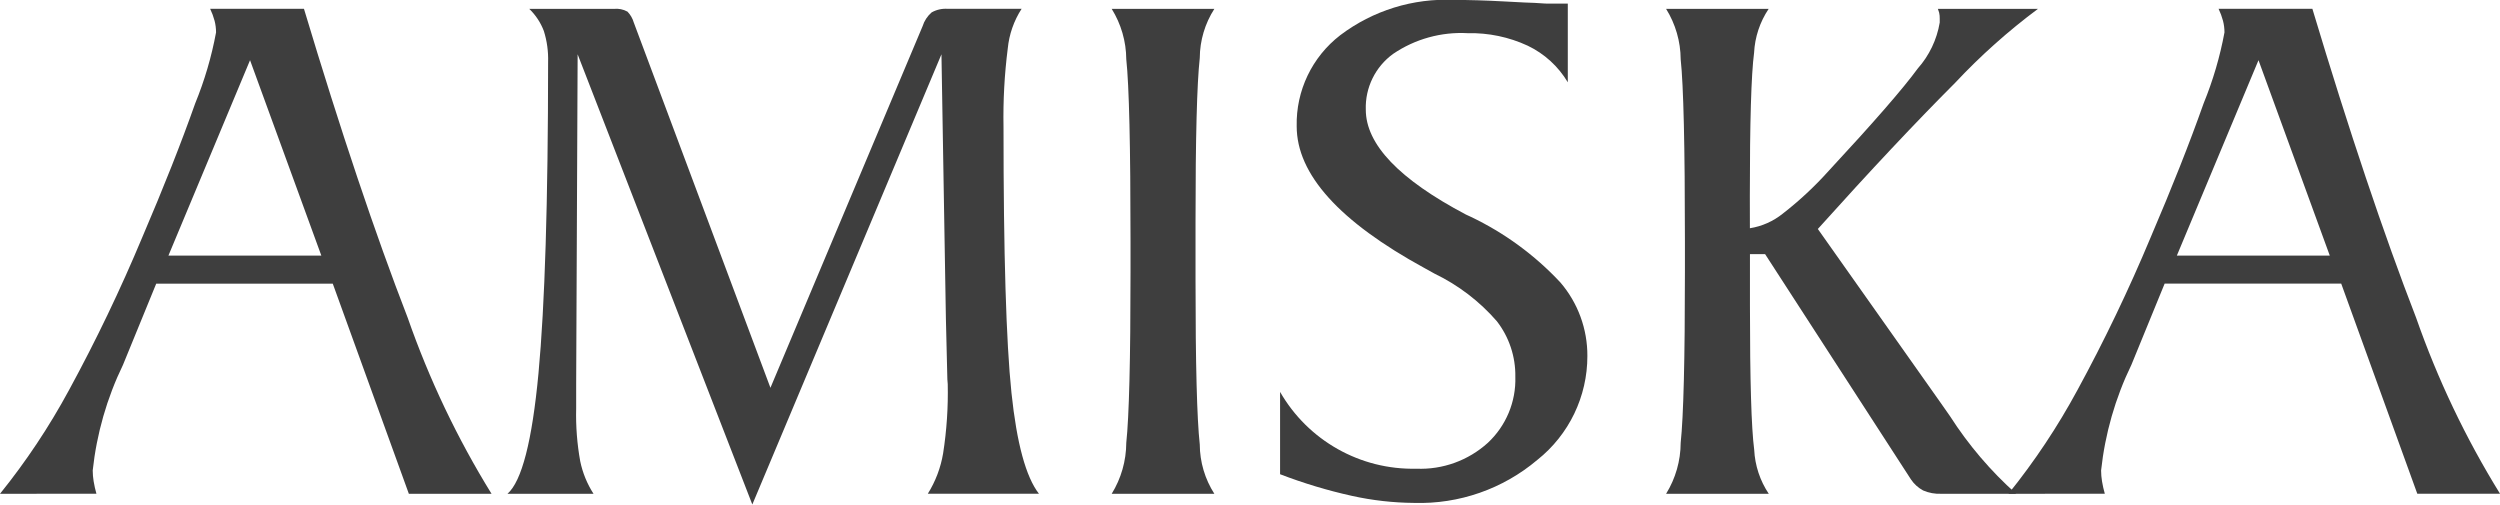
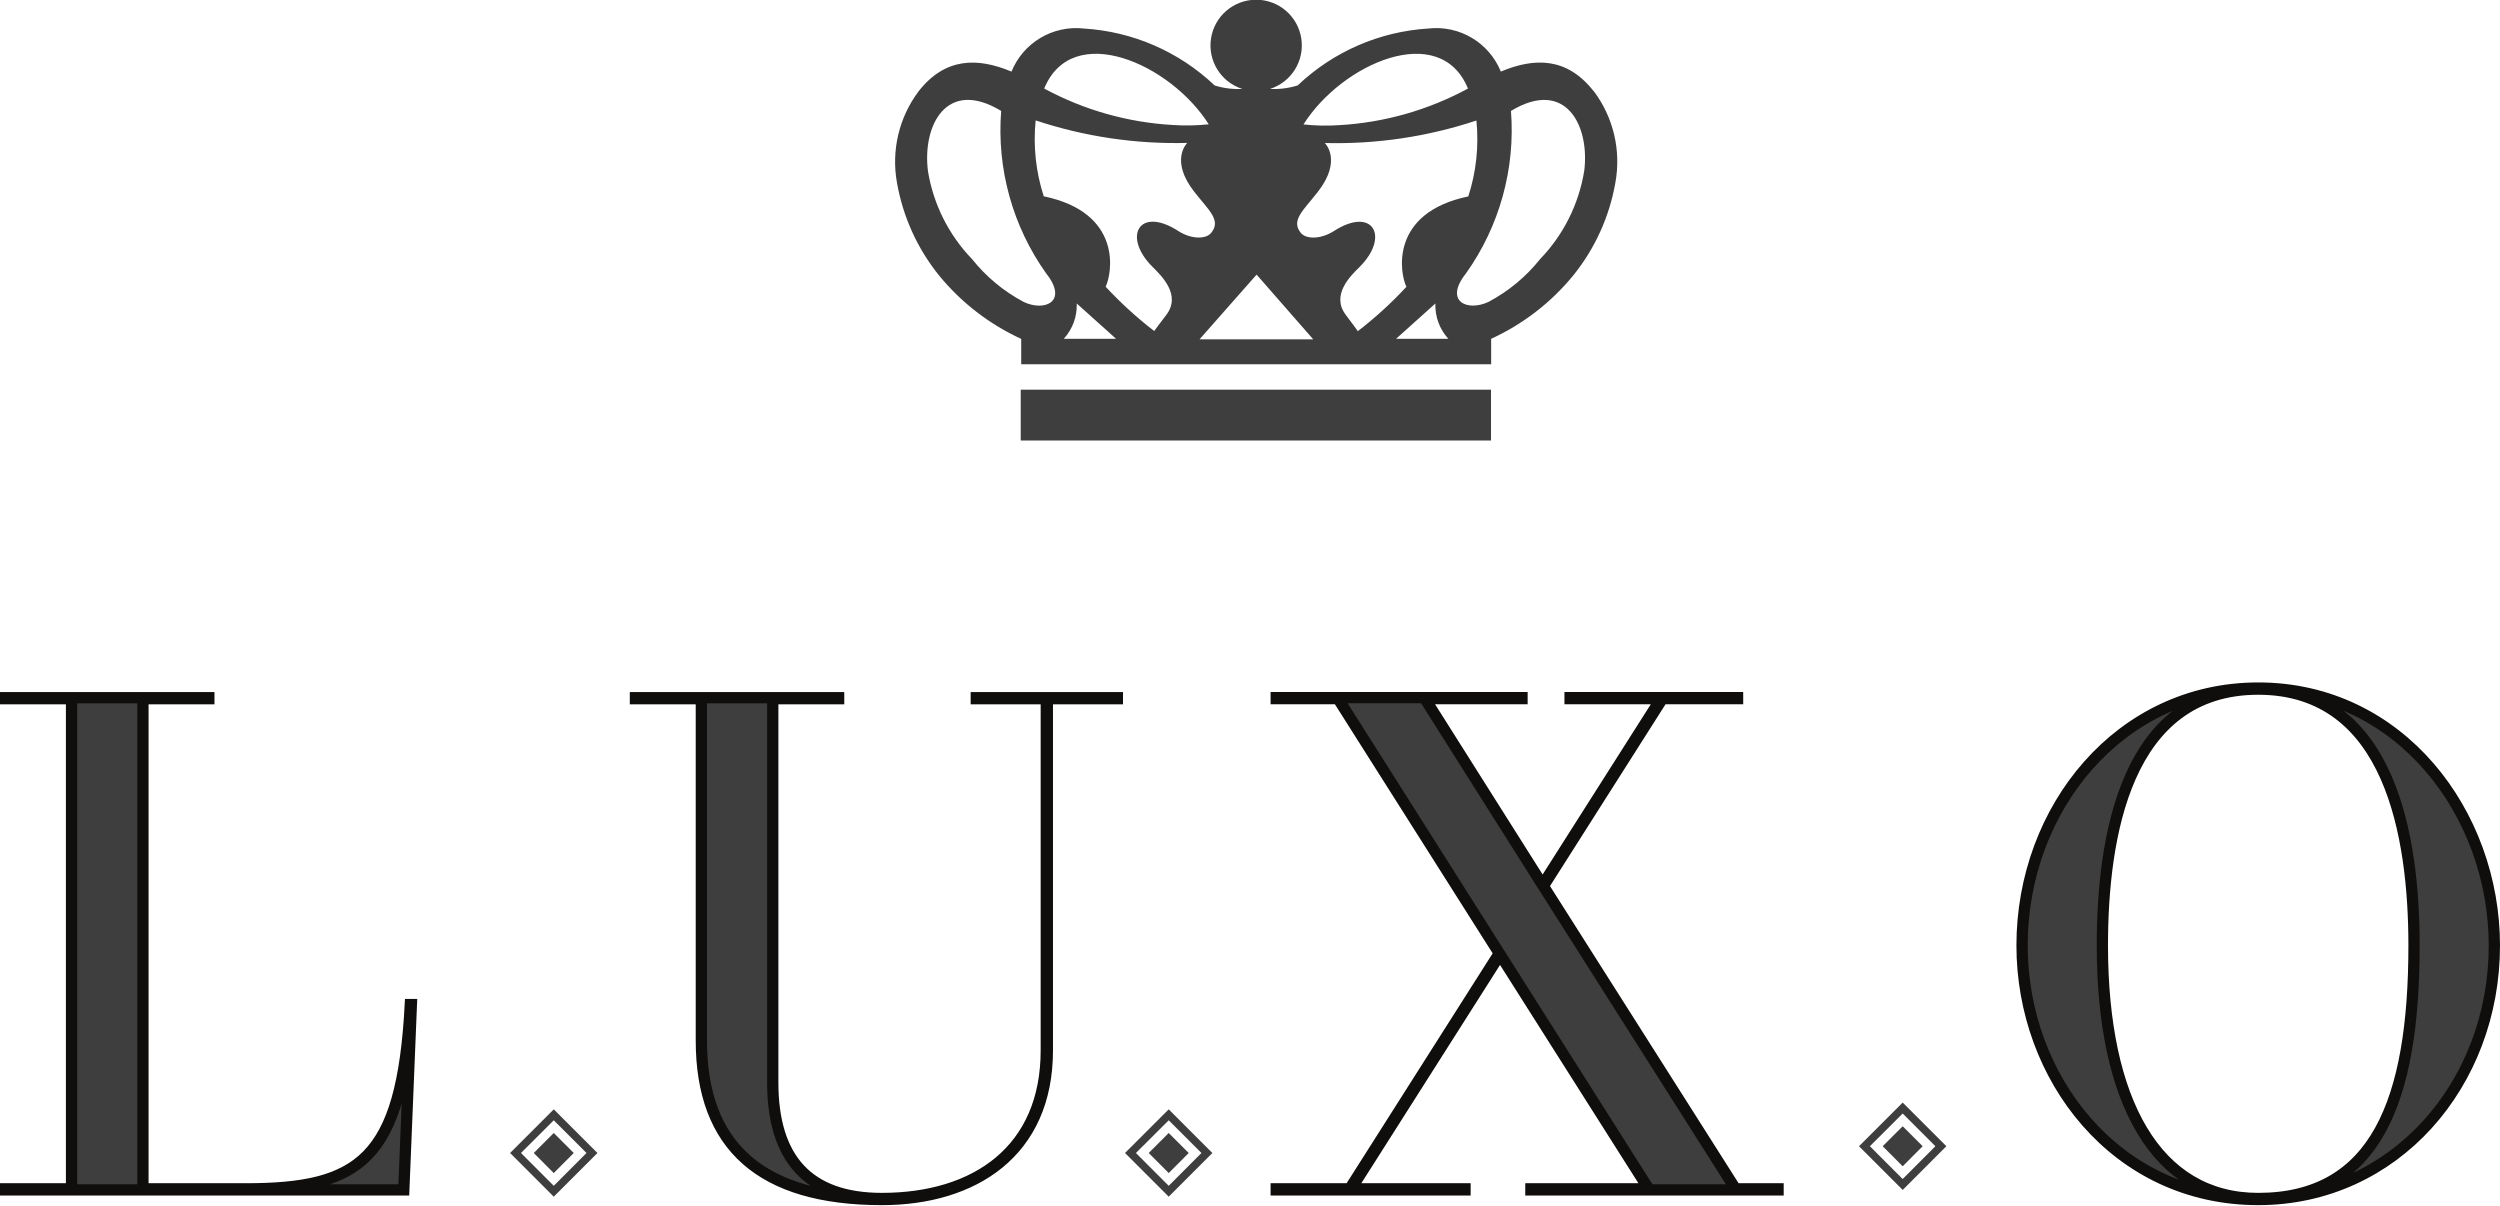
- <svg xmlns="http://www.w3.org/2000/svg" width="139.677" height="28.187" viewBox="0 0 139.677 28.187">
+ <svg xmlns="http://www.w3.org/2000/svg" width="118.884" height="57.309" viewBox="0 0 118.884 57.309">
  <defs>
-     <style>.a{fill:#3e3e3e;}</style>
+     <style>.a,.b,.c{fill:#3e3e3e;}.b{stroke:#100e0c;stroke-width:0.536px;}.c{fill-rule:evenodd;}</style>
  </defs>
-   <g transform="translate(-4.937 -6.546)">
-     <path class="a" d="M4.937,35.377a38.11,38.11,0,0,0,3.859-5.8,92.028,92.028,0,0,0,4.086-8.522q1.795-4.189,2.961-7.49A20.183,20.183,0,0,0,17.008,9.6a2.607,2.607,0,0,0-.082-.65,3.873,3.873,0,0,0-.248-.671h5.241q3.074,10.235,5.8,17.272A50.149,50.149,0,0,0,32.4,35.377H27.78L23.529,23.636H13.665L11.85,28.072l-.041.1a17.914,17.914,0,0,0-1.692,5.9,3.816,3.816,0,0,0,.052.609,6.3,6.3,0,0,0,.155.691Zm9.41-13.309h8.543L18.907,11.151Z" transform="translate(0 -1.242)" />
-     <path class="a" d="M118.106,35.975l-9.76-25.154-.082,18.468V30.61a14.578,14.578,0,0,0,.227,2.951,5.365,5.365,0,0,0,.743,1.816h-4.808q1.2-1.052,1.733-6.737t.537-17.385a5.243,5.243,0,0,0-.237-1.733,3.372,3.372,0,0,0-.815-1.238h4.725a1.283,1.283,0,0,1,.763.155,1.453,1.453,0,0,1,.351.608l7.635,20.408,8.5-20.2a1.687,1.687,0,0,1,.506-.774,1.594,1.594,0,0,1,.9-.2h4.127a4.972,4.972,0,0,0-.774,2.218,30.389,30.389,0,0,0-.237,4.385q0,10.606.444,14.847t1.537,5.644h-6.211a6.185,6.185,0,0,0,.856-2.259,22.04,22.04,0,0,0,.258-3.869c0-.013-.007-.1-.021-.268q-.041-1.609-.082-3.384l-.248-14.774Z" transform="translate(-71.136 -1.242)" />
-     <path class="a" d="M222.884,35.377a5.466,5.466,0,0,0,.815-2.848q.237-2.228.237-9.533V21.263q0-7.965-.237-10.163a5.4,5.4,0,0,0-.815-2.817h5.736a5.136,5.136,0,0,0-.815,2.745q-.238,2.146-.237,9.141V23.45q0,7.016.237,9.172a5.154,5.154,0,0,0,.815,2.755Z" transform="translate(-155.836 -1.242)" />
-     <path class="a" d="M255.9,33.041v-4.6a8.549,8.549,0,0,0,7.614,4.292,5.6,5.6,0,0,0,3.993-1.445,4.845,4.845,0,0,0,1.537-3.694,4.937,4.937,0,0,0-1.032-3.1,10.87,10.87,0,0,0-3.487-2.662l-.557-.309q-7.14-3.9-7.14-7.924a6.246,6.246,0,0,1,2.435-5.087,9.788,9.788,0,0,1,6.356-1.97q1.258,0,2.755.082t1.744.083c.054,0,.168.007.34.021s.32.021.444.021h1.073v4.395A5.233,5.233,0,0,0,269.737,9.1a7.551,7.551,0,0,0-3.353-.7,6.756,6.756,0,0,0-4.168,1.156,3.7,3.7,0,0,0-1.527,3.116q0,2.909,5.592,5.86.186.083.268.124a16.663,16.663,0,0,1,5.014,3.673,6.262,6.262,0,0,1,1.506,4.106,7.4,7.4,0,0,1-2.8,5.809,10.189,10.189,0,0,1-6.882,2.4,16.653,16.653,0,0,1-3.467-.392A28.117,28.117,0,0,1,255.9,33.041Z" transform="translate(-179.444 0)" />
-     <path class="a" d="M336.251,20.54a3.913,3.913,0,0,0,1.836-.815,19.573,19.573,0,0,0,2.559-2.383q3.755-4.044,4.983-5.726a5.15,5.15,0,0,0,1.228-2.569V8.84a1.4,1.4,0,0,0-.031-.34,2.108,2.108,0,0,0-.072-.217h5.592a34.876,34.876,0,0,0-4.633,4.137q-3.271,3.271-7.666,8.161l6.809,9.637q.206.289.578.825a20.95,20.95,0,0,0,3.694,4.333H346.94a2.289,2.289,0,0,1-1.011-.186,1.909,1.909,0,0,1-.681-.619L337.1,21.985h-.846v2.909q0,6.212.237,8.017a4.849,4.849,0,0,0,.815,2.466h-5.737a5.461,5.461,0,0,0,.815-2.848q.237-2.228.237-9.533V21.263q0-7.965-.237-10.163a5.393,5.393,0,0,0-.815-2.817H337.3a4.833,4.833,0,0,0-.815,2.456q-.238,1.8-.237,7.986Z" transform="translate(-233.546 -1.242)" />
-     <path class="a" d="M398.689,35.377a38.108,38.108,0,0,0,3.859-5.8,92.109,92.109,0,0,0,4.086-8.522q1.795-4.189,2.961-7.49A20.182,20.182,0,0,0,410.76,9.6a2.607,2.607,0,0,0-.082-.65,3.9,3.9,0,0,0-.248-.671h5.241q3.074,10.235,5.8,17.272a50.131,50.131,0,0,0,4.684,9.822h-4.622l-4.251-11.741h-9.864L405.6,28.072l-.041.1a17.914,17.914,0,0,0-1.692,5.9,3.816,3.816,0,0,0,.052.609,6.293,6.293,0,0,0,.155.691ZM408.1,22.067h8.543l-3.982-10.916Z" transform="translate(-281.54 -1.242)" />
+   <g transform="translate(-11.732 -12.789)">
+     <path class="a" d="M12,169.64v-.05h3.134V146.281H12v-.048h9.663v.048H18.529V169.59h4.865c5.419,0,7.459-1.355,7.851-8.765h.049l-.36,8.815Z" transform="translate(0 -100.266)" />
+     <path class="a" d="M12,169.64v-.05h3.134V146.281H12v-.048h9.663v.048H18.529V169.59h4.865c5.419,0,7.459-1.355,7.851-8.765h.049l-.36,8.815Z" transform="translate(0 -100.266)" />
+     <path class="b" d="M12,169.64v-.05h3.134V146.281H12v-.048h9.663v.048H18.529V169.59h4.865c5.419,0,7.459-1.355,7.851-8.765h.049l-.36,8.815Z" transform="translate(0 -100.266)" />
+     <path class="a" d="M132.458,146.281v-.048h9.663v.048h-3.133V164.53c0,3.624,1.68,5.518,5.189,5.518,4.489,0,7.819-2.317,7.819-7.036V146.281h-3.33v-.048h6.709v.048h-3.33v16.731c0,4.832-3.51,7.084-7.868,7.084q-8.593,0-8.585-7.573V146.281Z" transform="translate(-90.508 -100.266)" />
+     <path class="a" d="M132.457,146.281v-.048h9.663v.048h-3.133V164.53c0,3.624,1.68,5.518,5.189,5.518,4.489,0,7.819-2.317,7.819-7.036V146.281h-3.329v-.048h6.709v.048h-3.33v16.731c0,4.832-3.51,7.084-7.868,7.084q-8.593,0-8.585-7.573V146.281Z" transform="translate(-90.508 -100.266)" />
+     <path class="b" d="M132.457,146.281v-.048h9.663v.048h-3.133V164.53c0,3.624,1.68,5.518,5.189,5.518,4.489,0,7.819-2.317,7.819-7.036V146.281h-3.329v-.048h6.709v.048h-3.33v16.731c0,4.832-3.51,7.084-7.868,7.084q-8.593,0-8.585-7.573V146.281Z" transform="translate(-90.508 -100.266)" />
+     <path class="a" d="M276.853,169.59h2.024v.05H267.124v-.05h5.6l-7.068-11.149-7.084,11.149h5.419v.05h-8.978v-.05h3.494l7.116-11.2-7.672-12.113h-2.938v-.048H266.7v.048h-4.619l5.6,8.863,5.632-8.863h-4.326v-.048h7.965v.048h-3.574l-5.664,8.913Z" transform="translate(-182.592 -100.265)" />
+     <path class="a" d="M276.852,169.59h2.024v.05H267.123v-.05h5.6l-7.068-11.149-7.084,11.149h5.419v.05h-8.978v-.05h3.494l7.116-11.2-7.672-12.112h-2.938v-.048H266.7v.048H262.08l5.6,8.863,5.632-8.863h-4.326v-.048h7.965v.048h-3.574l-5.664,8.913Z" transform="translate(-182.591 -100.266)" />
+     <path class="b" d="M276.852,169.59h2.024v.05H267.123v-.05h5.6l-7.068-11.149-7.084,11.149h5.419v.05h-8.978v-.05h3.494l7.116-11.2-7.672-12.112h-2.938v-.048H266.7v.048H262.08l5.6,8.863,5.632-8.863h-4.326v-.048h7.965v.048h-3.574l-5.664,8.913Z" transform="translate(-182.591 -100.266)" />
+     <path class="a" d="M408.894,144.391c6.757,0,11.23,5.976,11.23,12.242,0,6.58-4.734,12.079-11.23,12.079-6.775,0-11.23-5.811-11.23-12.079,0-6.513,4.652-12.242,11.23-12.242m0,24.273c5.582,0,7.41-4.635,7.41-12.031,0-5.141-1.11-12.192-7.41-12.192s-7.411,7.034-7.411,12.192C401.483,164.029,404.045,168.664,408.894,168.664Z" transform="translate(-289.776 -98.882)" />
+     <path class="a" d="M408.894,144.391c6.757,0,11.23,5.976,11.23,12.242,0,6.58-4.734,12.079-11.23,12.079-6.775,0-11.23-5.811-11.23-12.079C397.664,150.12,402.316,144.391,408.894,144.391Zm0,24.273c5.582,0,7.41-4.635,7.41-12.031,0-5.141-1.11-12.192-7.41-12.192s-7.411,7.034-7.411,12.192C401.483,164.029,404.045,168.664,408.894,168.664Z" transform="translate(-289.776 -98.882)" />
+     <path class="b" d="M408.894,144.391c6.757,0,11.23,5.976,11.23,12.242,0,6.58-4.734,12.079-11.23,12.079-6.775,0-11.23-5.811-11.23-12.079C397.664,150.12,402.316,144.391,408.894,144.391Zm0,24.273c5.582,0,7.41-4.635,7.41-12.031,0-5.141-1.11-12.192-7.41-12.192s-7.411,7.034-7.411,12.192C401.483,164.029,404.045,168.664,408.894,168.664Z" transform="translate(-289.776 -98.882)" />
+     <path class="a" d="M108.482,227.039l2.077-2.076,2.078,2.076-2.078,2.078Zm.519,0,1.558,1.56,1.556-1.56-1.556-1.555Zm.607,0,.951-.951.951.951-.951.954Z" transform="translate(-72.494 -159.421)" />
+     <path class="a" d="M226.092,227.039l2.078-2.076,2.077,2.076-2.077,2.078Zm.519,0,1.56,1.56,1.556-1.56-1.556-1.555Zm.609,0,.951-.951.951.951-.951.954Z" transform="translate(-160.862 -159.421)" />
+     <path class="a" d="M366.482,225.743l2.077-2.076,2.077,2.076-2.077,2.078Zm.517,0,1.559,1.56,1.556-1.56-1.556-1.555Zm.609,0,.95-.949.951.949-.951.954Z" transform="translate(-266.347 -158.447)" />
+     <path class="c" d="M215.425,17.121c-1.255-1.6-2.786-1.61-4.41-.928a3.316,3.316,0,0,0-3.445-2.048,9.9,9.9,0,0,0-6.215,2.706h0a3.772,3.772,0,0,1-1.318.167,2.172,2.172,0,1,0-1.315,0,3.741,3.741,0,0,1-1.317-.166h0a9.9,9.9,0,0,0-6.215-2.706,3.317,3.317,0,0,0-3.445,2.048c-1.624-.682-3.156-.669-4.411.928A5.584,5.584,0,0,0,182.3,21.48a9.666,9.666,0,0,0,2.007,4.416,10.94,10.94,0,0,0,3.9,3.008v1.208h22.348V28.9a10.94,10.94,0,0,0,3.9-3.008,9.673,9.673,0,0,0,2.007-4.416,5.581,5.581,0,0,0-1.031-4.358M209.452,17a14.585,14.585,0,0,1-6.116,1.74,9.874,9.874,0,0,1-1.706-.033C203.452,15.813,208.12,13.751,209.452,17ZM197.125,18.7a9.879,9.879,0,0,1-1.706.033A14.588,14.588,0,0,1,189.3,17C190.635,13.751,195.3,15.813,197.125,18.7Zm-8.8,8.447a7.854,7.854,0,0,1-2.459-2.041,7.838,7.838,0,0,1-2.091-4.165c-.284-2.191.887-4.45,3.479-2.877a11.752,11.752,0,0,0,2.141,7.728C190.454,27.123,189.335,27.622,188.327,27.149Zm1.906,1.754a2.359,2.359,0,0,0,.617-1.68l1.871,1.68Zm5.437-5.133c-1.851-1.187-2.66.268-1.221,1.706.422.422,1.393,1.34.652,2.3-.2.254-.568.757-.568.757a18.808,18.808,0,0,1-2.308-2.107c.317-.662.8-3.523-2.944-4.3a8.839,8.839,0,0,1-.385-3.609,21.145,21.145,0,0,0,7.209,1.07s-.85.81.334,2.325c.688.88,1.3,1.355.8,1.957C197.006,24.156,196.323,24.189,195.67,23.771Zm1.02,5.156,2.713-3.076,2.691,3.076Zm6.965-1.146c-.742-.964.229-1.882.651-2.3,1.438-1.439.629-2.893-1.221-1.706-.652.418-1.335.385-1.572.1-.5-.6.115-1.077.8-1.957,1.184-1.515.334-2.325.334-2.325a21.146,21.146,0,0,0,7.209-1.07,8.847,8.847,0,0,1-.386,3.609c-3.747.781-3.261,3.642-2.944,4.3a18.765,18.765,0,0,1-2.308,2.107S203.851,28.034,203.655,27.781Zm2.379,1.123,1.871-1.68a2.353,2.353,0,0,0,.617,1.68Zm8.944-7.96a7.838,7.838,0,0,1-2.09,4.165,7.852,7.852,0,0,1-2.46,2.041c-1.008.473-2.126-.026-1.07-1.355a11.753,11.753,0,0,0,2.141-7.728C214.092,16.494,215.262,18.752,214.978,20.944Z" transform="translate(-127.913)" />
+     <rect class="a" width="22.364" height="2.417" transform="translate(60.271 31.32)" />
  </g>
</svg>
